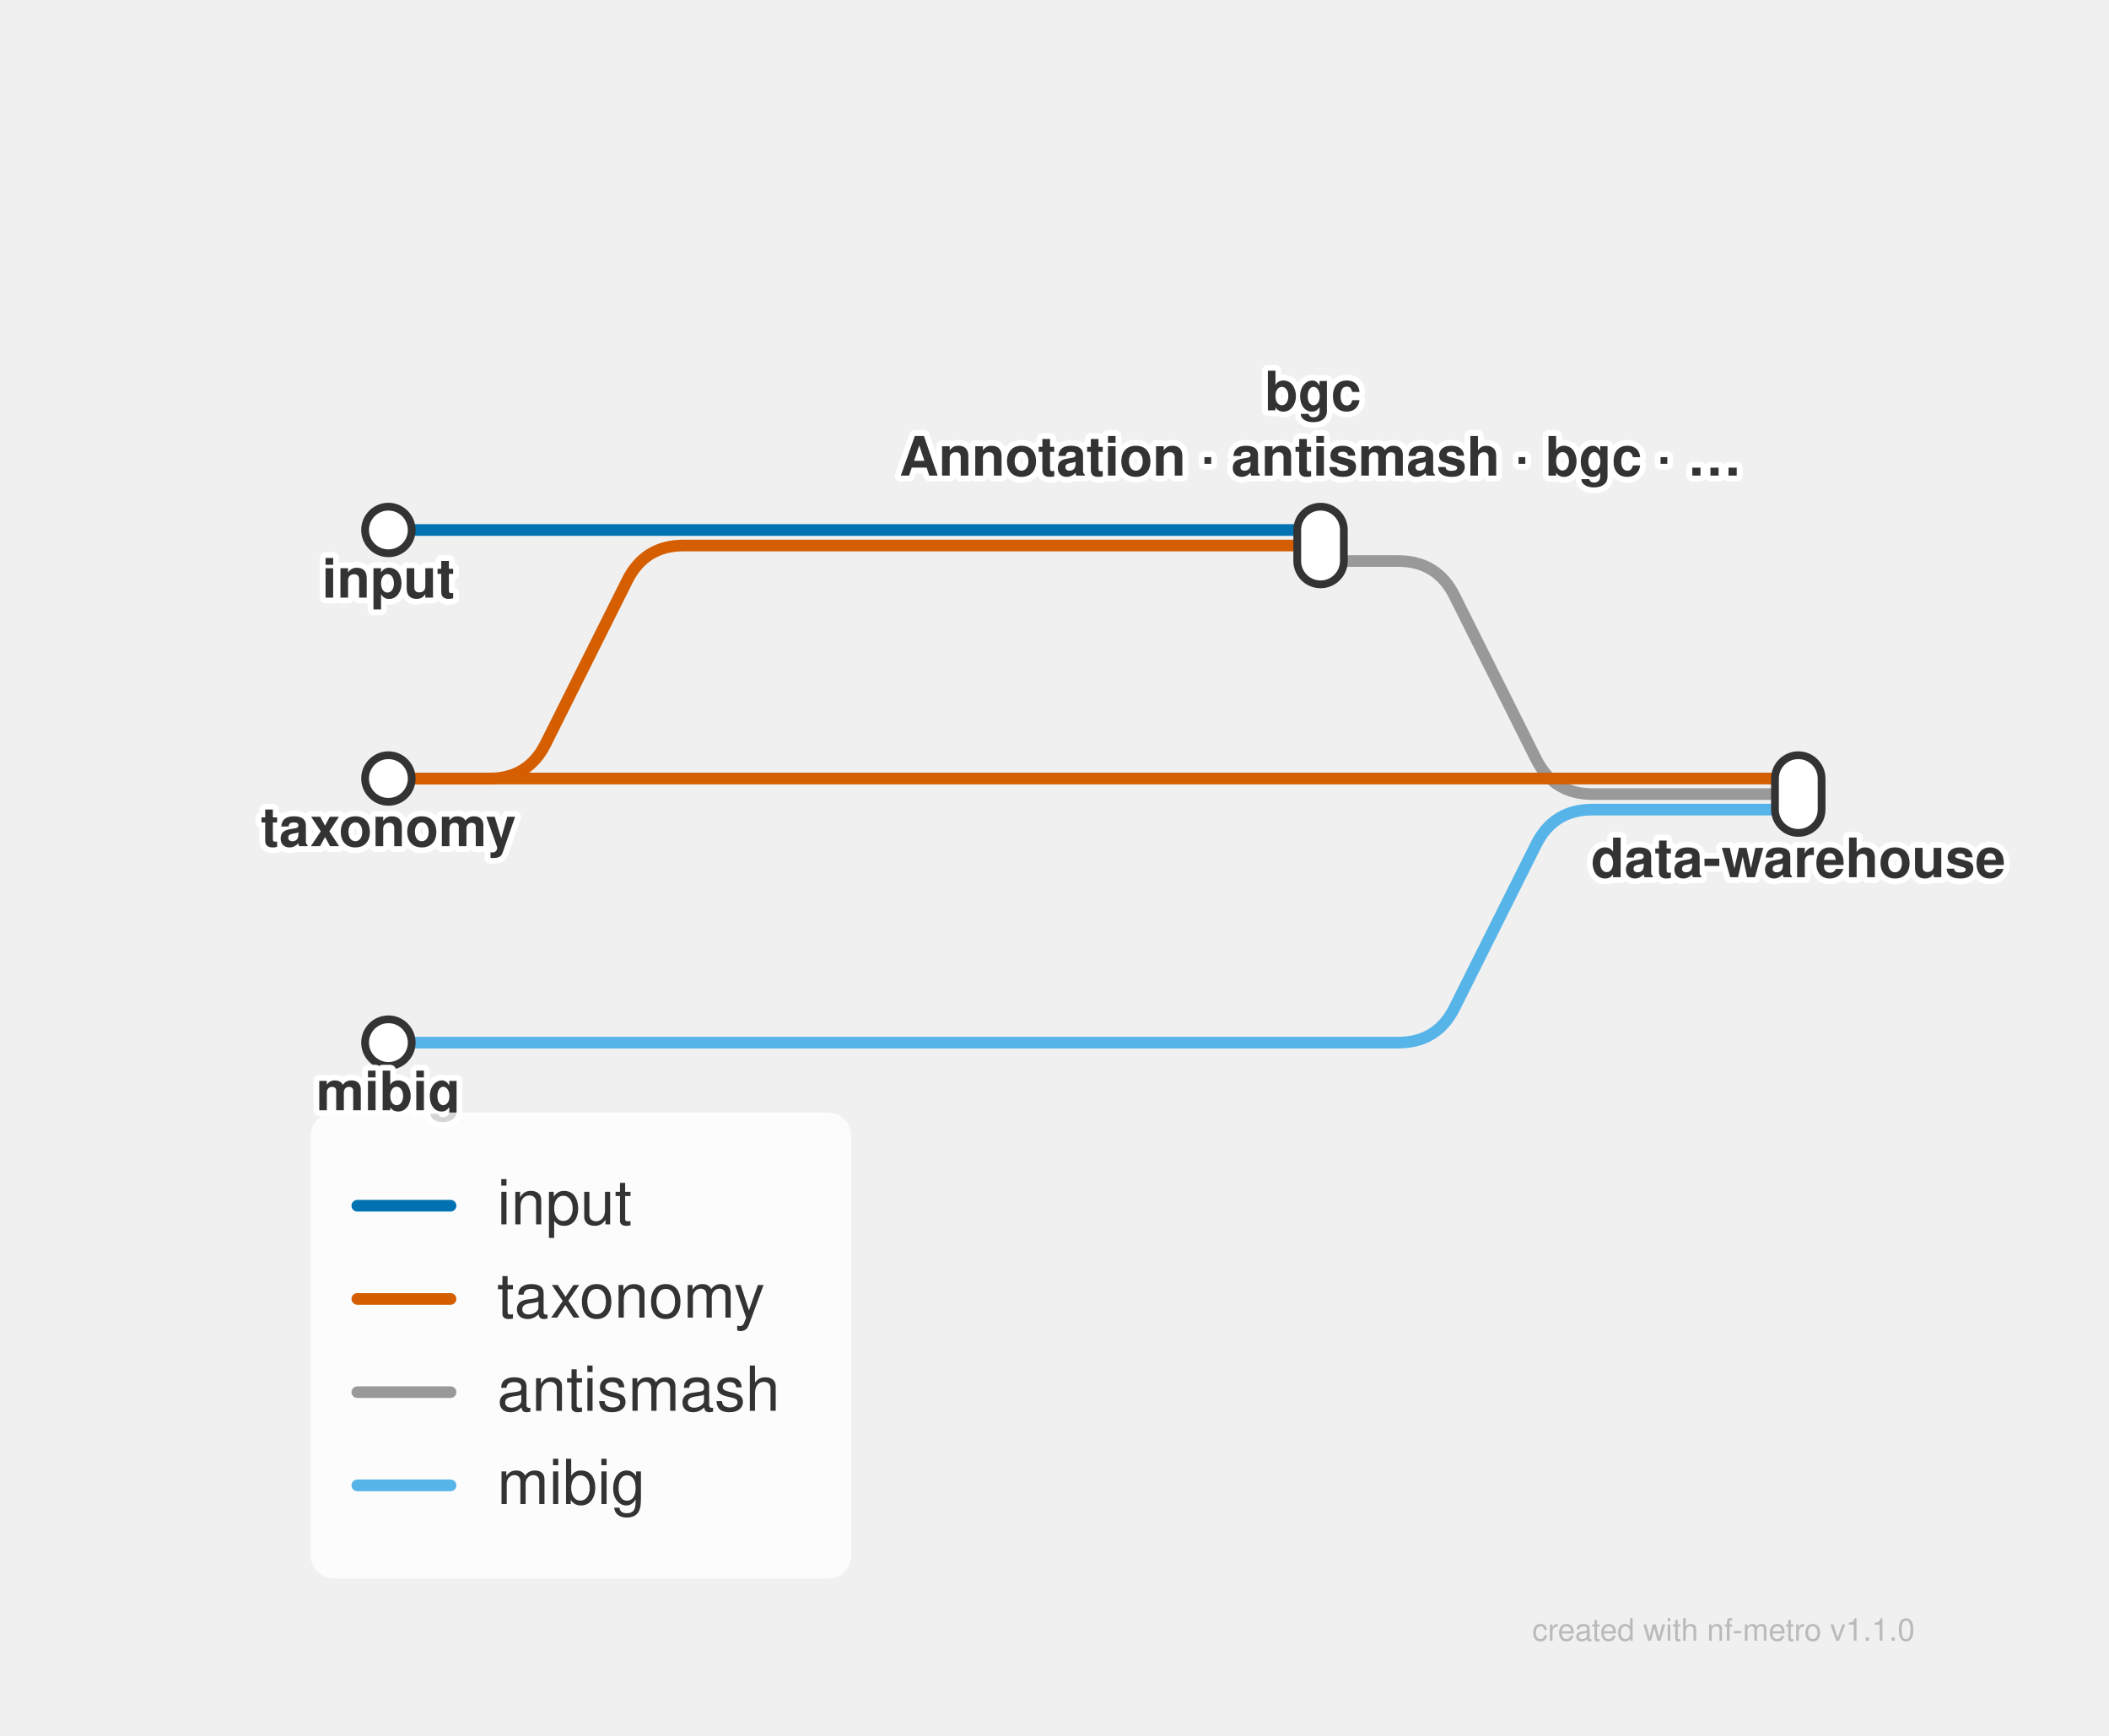
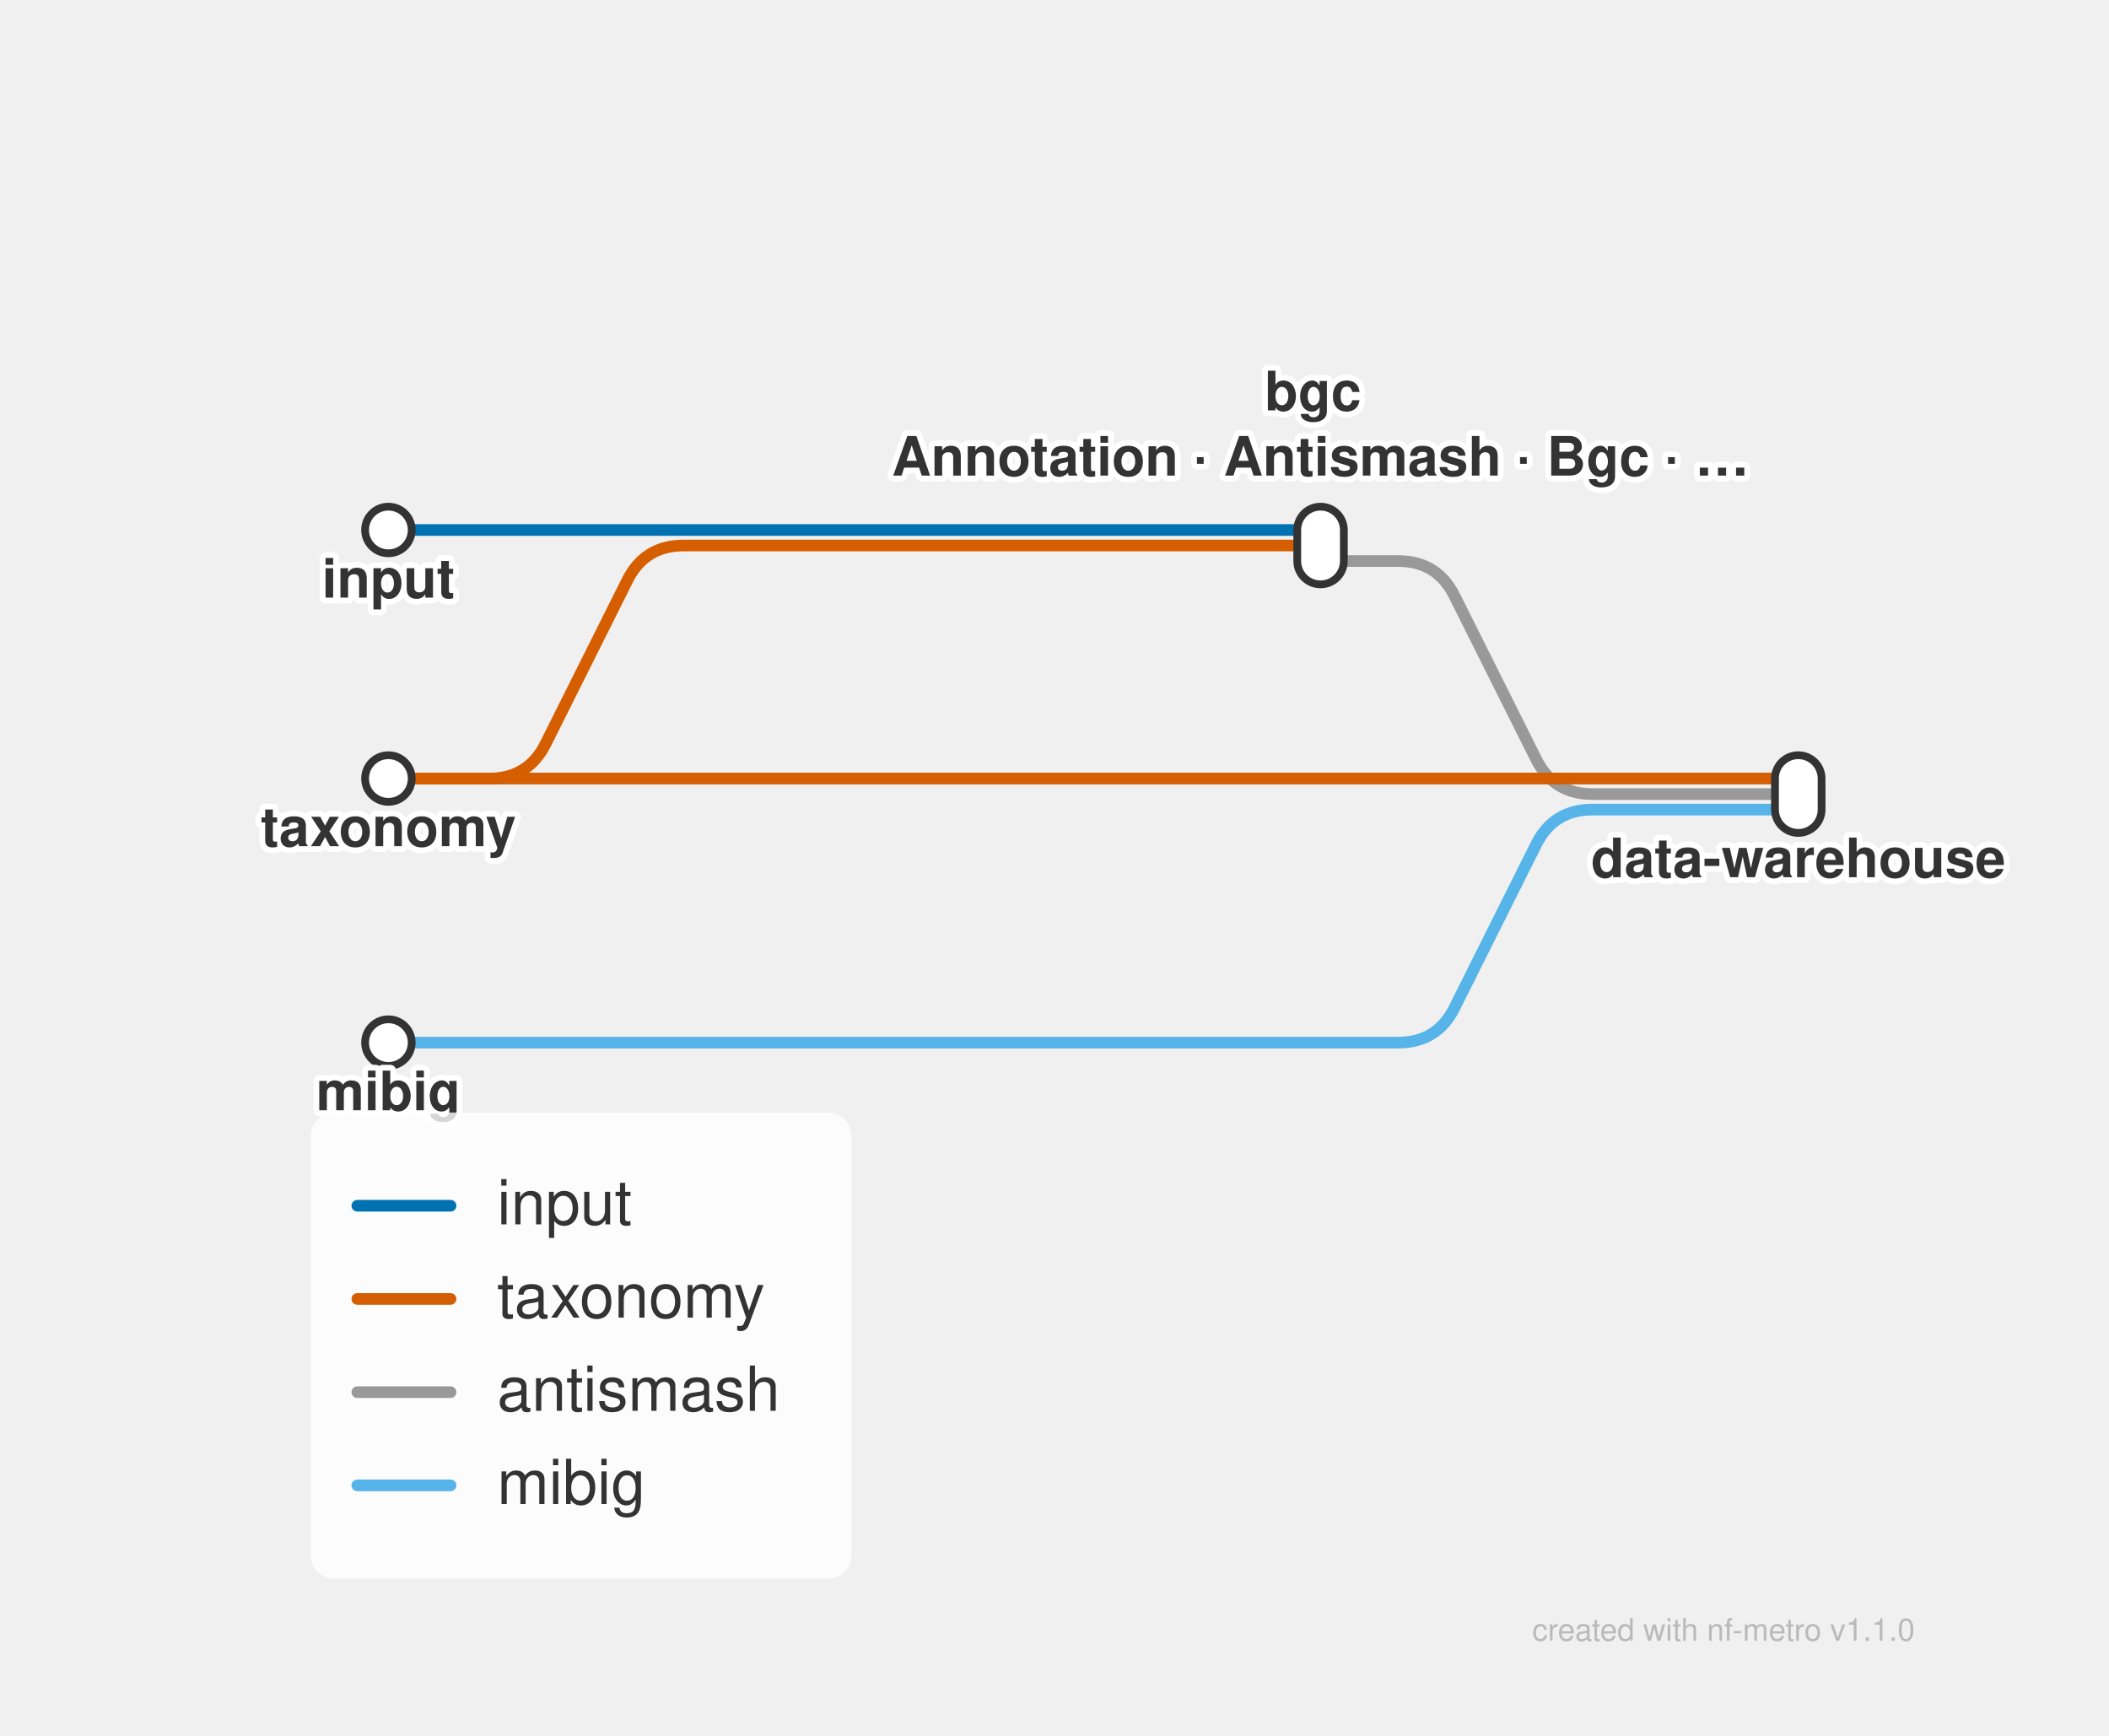
<svg xmlns="http://www.w3.org/2000/svg" width="503" height="414" viewBox="-20 0 543 414">
  <defs>
</defs>
  <style>.nf-metro-title { fill: var(--nfm-map-title-color, #111111); }
.nf-metro-station-label { fill: var(--nfm-map-label-color, #333333); }
.nf-metro-section-box { fill: var(--nfm-map-section-fill, #ededed); stroke: var(--nfm-map-section-stroke, #e6e6e6); }
.nf-metro-section-label { fill: var(--nfm-map-section-label-color, #666666); }
.nf-metro-group-label { fill: var(--nfm-map-section-label-color, #666666); }
.nf-metro-group-underline { stroke: var(--nfm-map-section-label-color, #666666); }
.nf-metro-legend-bg { fill: var(--nfm-map-legend-bg, rgba(255, 255, 255, 0.8)); }
.nf-metro-legend-text { fill: var(--nfm-map-legend-text-color, #333333); }
.nf-metro-marker-stroke { stroke: var(--nfm-map-marker-stroke, #333333); }
.nf-metro-label-halo { fill: var(--nfm-map-bg, #ffffff); stroke: var(--nfm-map-bg, #ffffff); }</style>
  <style>@media (prefers-color-scheme: dark) {
    .nf-metro-section-label { fill: #d0d0d0; }
    .nf-metro-section-num-circle { fill: #777777; }
    .nf-metro-title { fill: #ffffff; }
}
</style>
  <path d="M80.0,252.0 L340.0,252.0 Q350.0,252.0,354.472,243.056 L375.528,200.944 Q380.0,192.0,390.0,192.0 L443.0,192.0" stroke="#56B4E9" stroke-width="3.0" fill="none" stroke-linecap="round" stroke-linejoin="round" class="metro-line-mibig" data-line-id="mibig" />
  <path d="M320.0,128.0 L340.0,128.0 Q350.0,128.0,354.472,136.944 L375.528,179.056 Q380.0,188.0,390.0,188.0 L443.0,188.0" stroke="#999999" stroke-width="3.0" fill="none" stroke-linecap="round" stroke-linejoin="round" class="metro-line-antismash" data-line-id="antismash" />
  <path d="M80.0,184.0 L106.0,184.0 Q116.0,184.0,120.472,175.056 L141.528,132.944 Q146.0,124.0,156.0,124.0 L320.0,124.0" stroke="#D55E00" stroke-width="3.0" fill="none" stroke-linecap="round" stroke-linejoin="round" class="metro-line-taxonomy" data-line-id="taxonomy" />
  <path d="M80.0,184.0 L443.0,184.0" stroke="#D55E00" stroke-width="3.0" stroke-linecap="round" class="metro-line-taxonomy" data-line-id="taxonomy" />
  <path d="M80.0,120.0 L320.0,120.0" stroke="#0072B2" stroke-width="3.0" stroke-linecap="round" class="metro-line-input" data-line-id="input" />
  <g class="nf-metro-station-group" data-node-id="g_input_input" data-node-cx="80.0" data-node-cy="120.0" data-node-r="6.0" data-node-groups="input" data-node-w="12.0" data-node-h="12.0" data-node-rx="6.0">
    <rect x="74.0" y="114.0" width="12.0" height="12.0" rx="6.0" ry="6.0" fill="#ffffff" stroke="#333333" stroke-width="2.0" class="nf-metro-station" data-station-id="g_input_input" data-station-lines="input" data-station-label="input" />
  </g>
  <g class="nf-metro-station-group" data-node-id="g_taxonomy_taxonomy" data-node-cx="80.0" data-node-cy="184.0" data-node-r="6.0" data-node-groups="taxonomy" data-node-w="12.0" data-node-h="12.0" data-node-rx="6.0">
    <rect x="74.0" y="178.0" width="12.0" height="12.0" rx="6.0" ry="6.0" fill="#ffffff" stroke="#333333" stroke-width="2.0" class="nf-metro-station" data-station-id="g_taxonomy_taxonomy" data-station-lines="taxonomy" data-station-label="taxonomy" />
  </g>
  <g class="nf-metro-station-group" data-node-id="g_annotate_antismash_bgc_branches_antismash" data-node-cx="320.0" data-node-cy="124.0" data-node-r="6.0" data-node-groups="antismash,input,taxonomy" data-node-w="12.0" data-node-h="20.0" data-node-rx="6.0">
-     <rect x="314.0" y="114.0" width="12.0" height="20.0" rx="6.0" ry="6.0" fill="#ffffff" stroke="#333333" stroke-width="2.0" class="nf-metro-station" data-station-id="g_annotate_antismash_bgc_branches_antismash" data-station-lines="antismash,input,taxonomy" data-station-label="bgc Annotation · antismash · bgc · …" />
+     <rect x="314.0" y="114.0" width="12.0" height="20.0" rx="6.0" ry="6.0" fill="#ffffff" stroke="#333333" stroke-width="2.0" class="nf-metro-station" data-station-id="g_annotate_antismash_bgc_branches_antismash" data-station-lines="antismash,input,taxonomy" data-station-label="bgc Annotation · Antismash · Bgc · …" />
  </g>
  <g class="nf-metro-station-group" data-node-id="g_mibig_mibig" data-node-cx="80.0" data-node-cy="252.0" data-node-r="6.0" data-node-groups="mibig" data-node-w="12.0" data-node-h="12.0" data-node-rx="6.0">
    <rect x="74.0" y="246.0" width="12.0" height="12.0" rx="6.0" ry="6.0" fill="#ffffff" stroke="#333333" stroke-width="2.0" class="nf-metro-station" data-station-id="g_mibig_mibig" data-station-lines="mibig" data-station-label="mibig" />
  </g>
  <g class="nf-metro-station-group" data-node-id="g_data_warehouse_generic" data-node-cx="443.0" data-node-cy="188.0" data-node-r="6.0" data-node-groups="antismash,mibig,taxonomy" data-node-w="12.0" data-node-h="20.0" data-node-rx="6.0">
    <rect x="437.0" y="178.0" width="12.0" height="20.0" rx="6.0" ry="6.0" fill="#ffffff" stroke="#333333" stroke-width="2.0" class="nf-metro-station" data-station-id="g_data_warehouse_generic" data-station-lines="antismash,mibig,taxonomy" data-station-label="data-warehouse" />
  </g>
  <text x="80.0" y="131.0" font-size="14.0" fill="#ffffff" stroke="#ffffff" stroke-width="3.0" stroke-linejoin="round" font-family="'Helvetica Neue', Helvetica, Arial, sans-serif" font-weight="bold" aria-hidden="true" class="nf-metro-label-halo" text-anchor="middle" dominant-baseline="hanging">input</text>
  <text x="80.0" y="131.0" font-size="14.0" fill="#333333" font-family="'Helvetica Neue', Helvetica, Arial, sans-serif" font-weight="bold" text-anchor="middle" dominant-baseline="hanging" data-station-id="g_input_input" class="nf-metro-station-label">input</text>
  <text x="80.0" y="195.0" font-size="14.0" fill="#ffffff" stroke="#ffffff" stroke-width="3.0" stroke-linejoin="round" font-family="'Helvetica Neue', Helvetica, Arial, sans-serif" font-weight="bold" aria-hidden="true" class="nf-metro-label-halo" text-anchor="middle" dominant-baseline="hanging">taxonomy</text>
  <text x="80.0" y="195.0" font-size="14.0" fill="#333333" font-family="'Helvetica Neue', Helvetica, Arial, sans-serif" font-weight="bold" text-anchor="middle" dominant-baseline="hanging" data-station-id="g_taxonomy_taxonomy" class="nf-metro-station-label">taxonomy</text>
  <text x="80.0" y="263.0" font-size="14.0" fill="#ffffff" stroke="#ffffff" stroke-width="3.0" stroke-linejoin="round" font-family="'Helvetica Neue', Helvetica, Arial, sans-serif" font-weight="bold" aria-hidden="true" class="nf-metro-label-halo" text-anchor="middle" dominant-baseline="hanging">mibig</text>
  <text x="80.0" y="263.0" font-size="14.0" fill="#333333" font-family="'Helvetica Neue', Helvetica, Arial, sans-serif" font-weight="bold" text-anchor="middle" dominant-baseline="hanging" data-station-id="g_mibig_mibig" class="nf-metro-station-label">mibig</text>
  <text x="320.0" y="89.2" font-size="14.0" fill="#ffffff" stroke="#ffffff" stroke-width="3.0" stroke-linejoin="round" font-family="'Helvetica Neue', Helvetica, Arial, sans-serif" font-weight="bold" aria-hidden="true" class="nf-metro-label-halo" text-anchor="middle" dominant-baseline="auto">
    <tspan x="320.0" dy="0em">bgc</tspan>
-     <tspan x="320.0" dy="1.2em">Annotation · antismash · bgc · …</tspan>
+     <tspan x="320.0" dy="1.2em">Annotation · Antismash · Bgc · …</tspan>
  </text>
  <text x="320.0" y="89.2" font-size="14.0" fill="#333333" font-family="'Helvetica Neue', Helvetica, Arial, sans-serif" font-weight="bold" text-anchor="middle" dominant-baseline="auto" data-station-id="g_annotate_antismash_bgc_branches_antismash" class="nf-metro-station-label">
    <tspan x="320.0" dy="0em">bgc</tspan>
-     <tspan x="320.0" dy="1.2em">Annotation · antismash · bgc · …</tspan>
+     <tspan x="320.0" dy="1.2em">Annotation · Antismash · Bgc · …</tspan>
  </text>
  <text x="443.0" y="203.0" font-size="14.0" fill="#ffffff" stroke="#ffffff" stroke-width="3.0" stroke-linejoin="round" font-family="'Helvetica Neue', Helvetica, Arial, sans-serif" font-weight="bold" aria-hidden="true" class="nf-metro-label-halo" text-anchor="middle" dominant-baseline="hanging">data-warehouse</text>
  <text x="443.0" y="203.0" font-size="14.0" fill="#333333" font-family="'Helvetica Neue', Helvetica, Arial, sans-serif" font-weight="bold" text-anchor="middle" dominant-baseline="hanging" data-station-id="g_data_warehouse_generic" class="nf-metro-station-label">data-warehouse</text>
  <rect x="60.0" y="270.0" width="139.2" height="120.0" rx="6" ry="6" fill="rgba(255, 255, 255, 0.8)" class="nf-metro-legend-bg" />
  <path d="M72.0,294.0 L96.0,294.0" stroke="#0072B2" stroke-width="3.0" stroke-linecap="round" />
  <text x="108.0" y="294.0" font-size="16.0" fill="#333333" font-family="'Helvetica Neue', Helvetica, Arial, sans-serif" dy="0.3em" class="nf-metro-legend-text">input</text>
  <path d="M72.0,318.0 L96.0,318.0" stroke="#D55E00" stroke-width="3.0" stroke-linecap="round" />
  <text x="108.0" y="318.0" font-size="16.0" fill="#333333" font-family="'Helvetica Neue', Helvetica, Arial, sans-serif" dy="0.3em" class="nf-metro-legend-text">taxonomy</text>
  <path d="M72.0,342.0 L96.0,342.0" stroke="#999999" stroke-width="3.0" stroke-linecap="round" />
  <text x="108.0" y="342.0" font-size="16.0" fill="#333333" font-family="'Helvetica Neue', Helvetica, Arial, sans-serif" dy="0.3em" class="nf-metro-legend-text">antismash</text>
  <path d="M72.0,366.0 L96.0,366.0" stroke="#56B4E9" stroke-width="3.0" stroke-linecap="round" />
  <text x="108.0" y="366.0" font-size="16.0" fill="#333333" font-family="'Helvetica Neue', Helvetica, Arial, sans-serif" dy="0.3em" class="nf-metro-legend-text">mibig</text>
  <text x="473.0" y="406.0" font-size="8" fill="rgba(150, 150, 150, 0.6)" font-family="'Helvetica Neue', Helvetica, Arial, sans-serif" text-anchor="end">created with nf-metro v1.1.0</text>
</svg>
